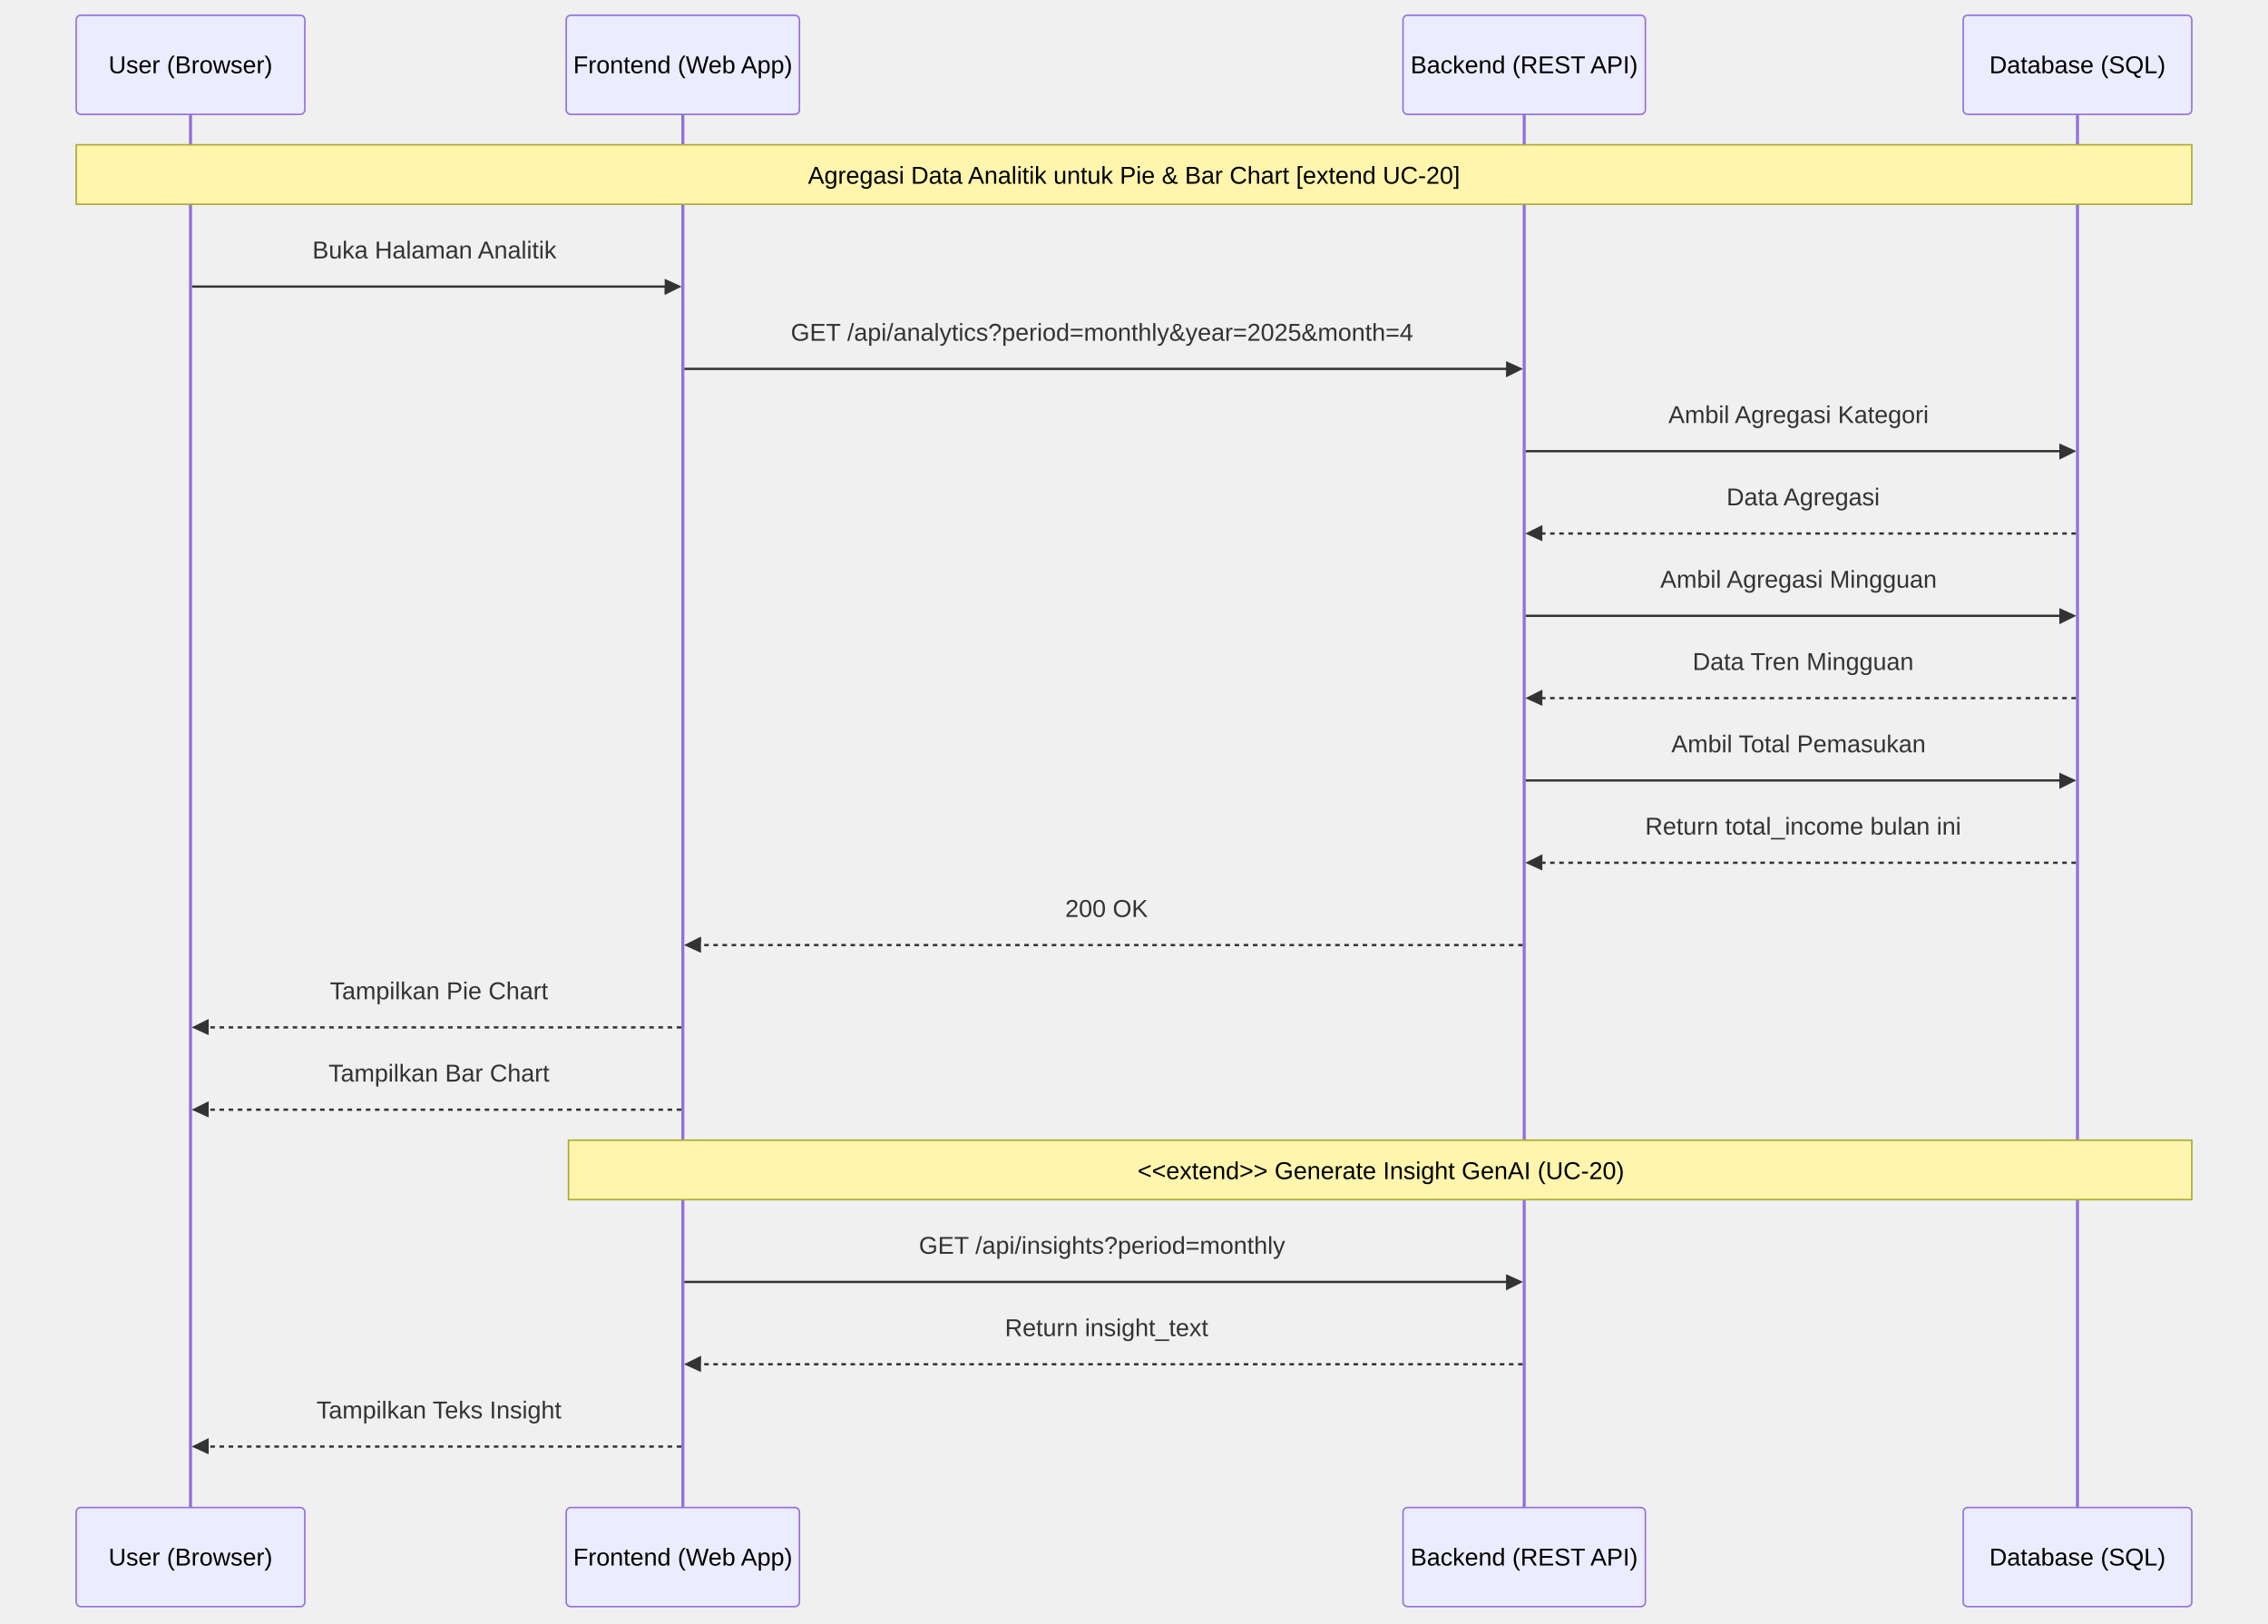
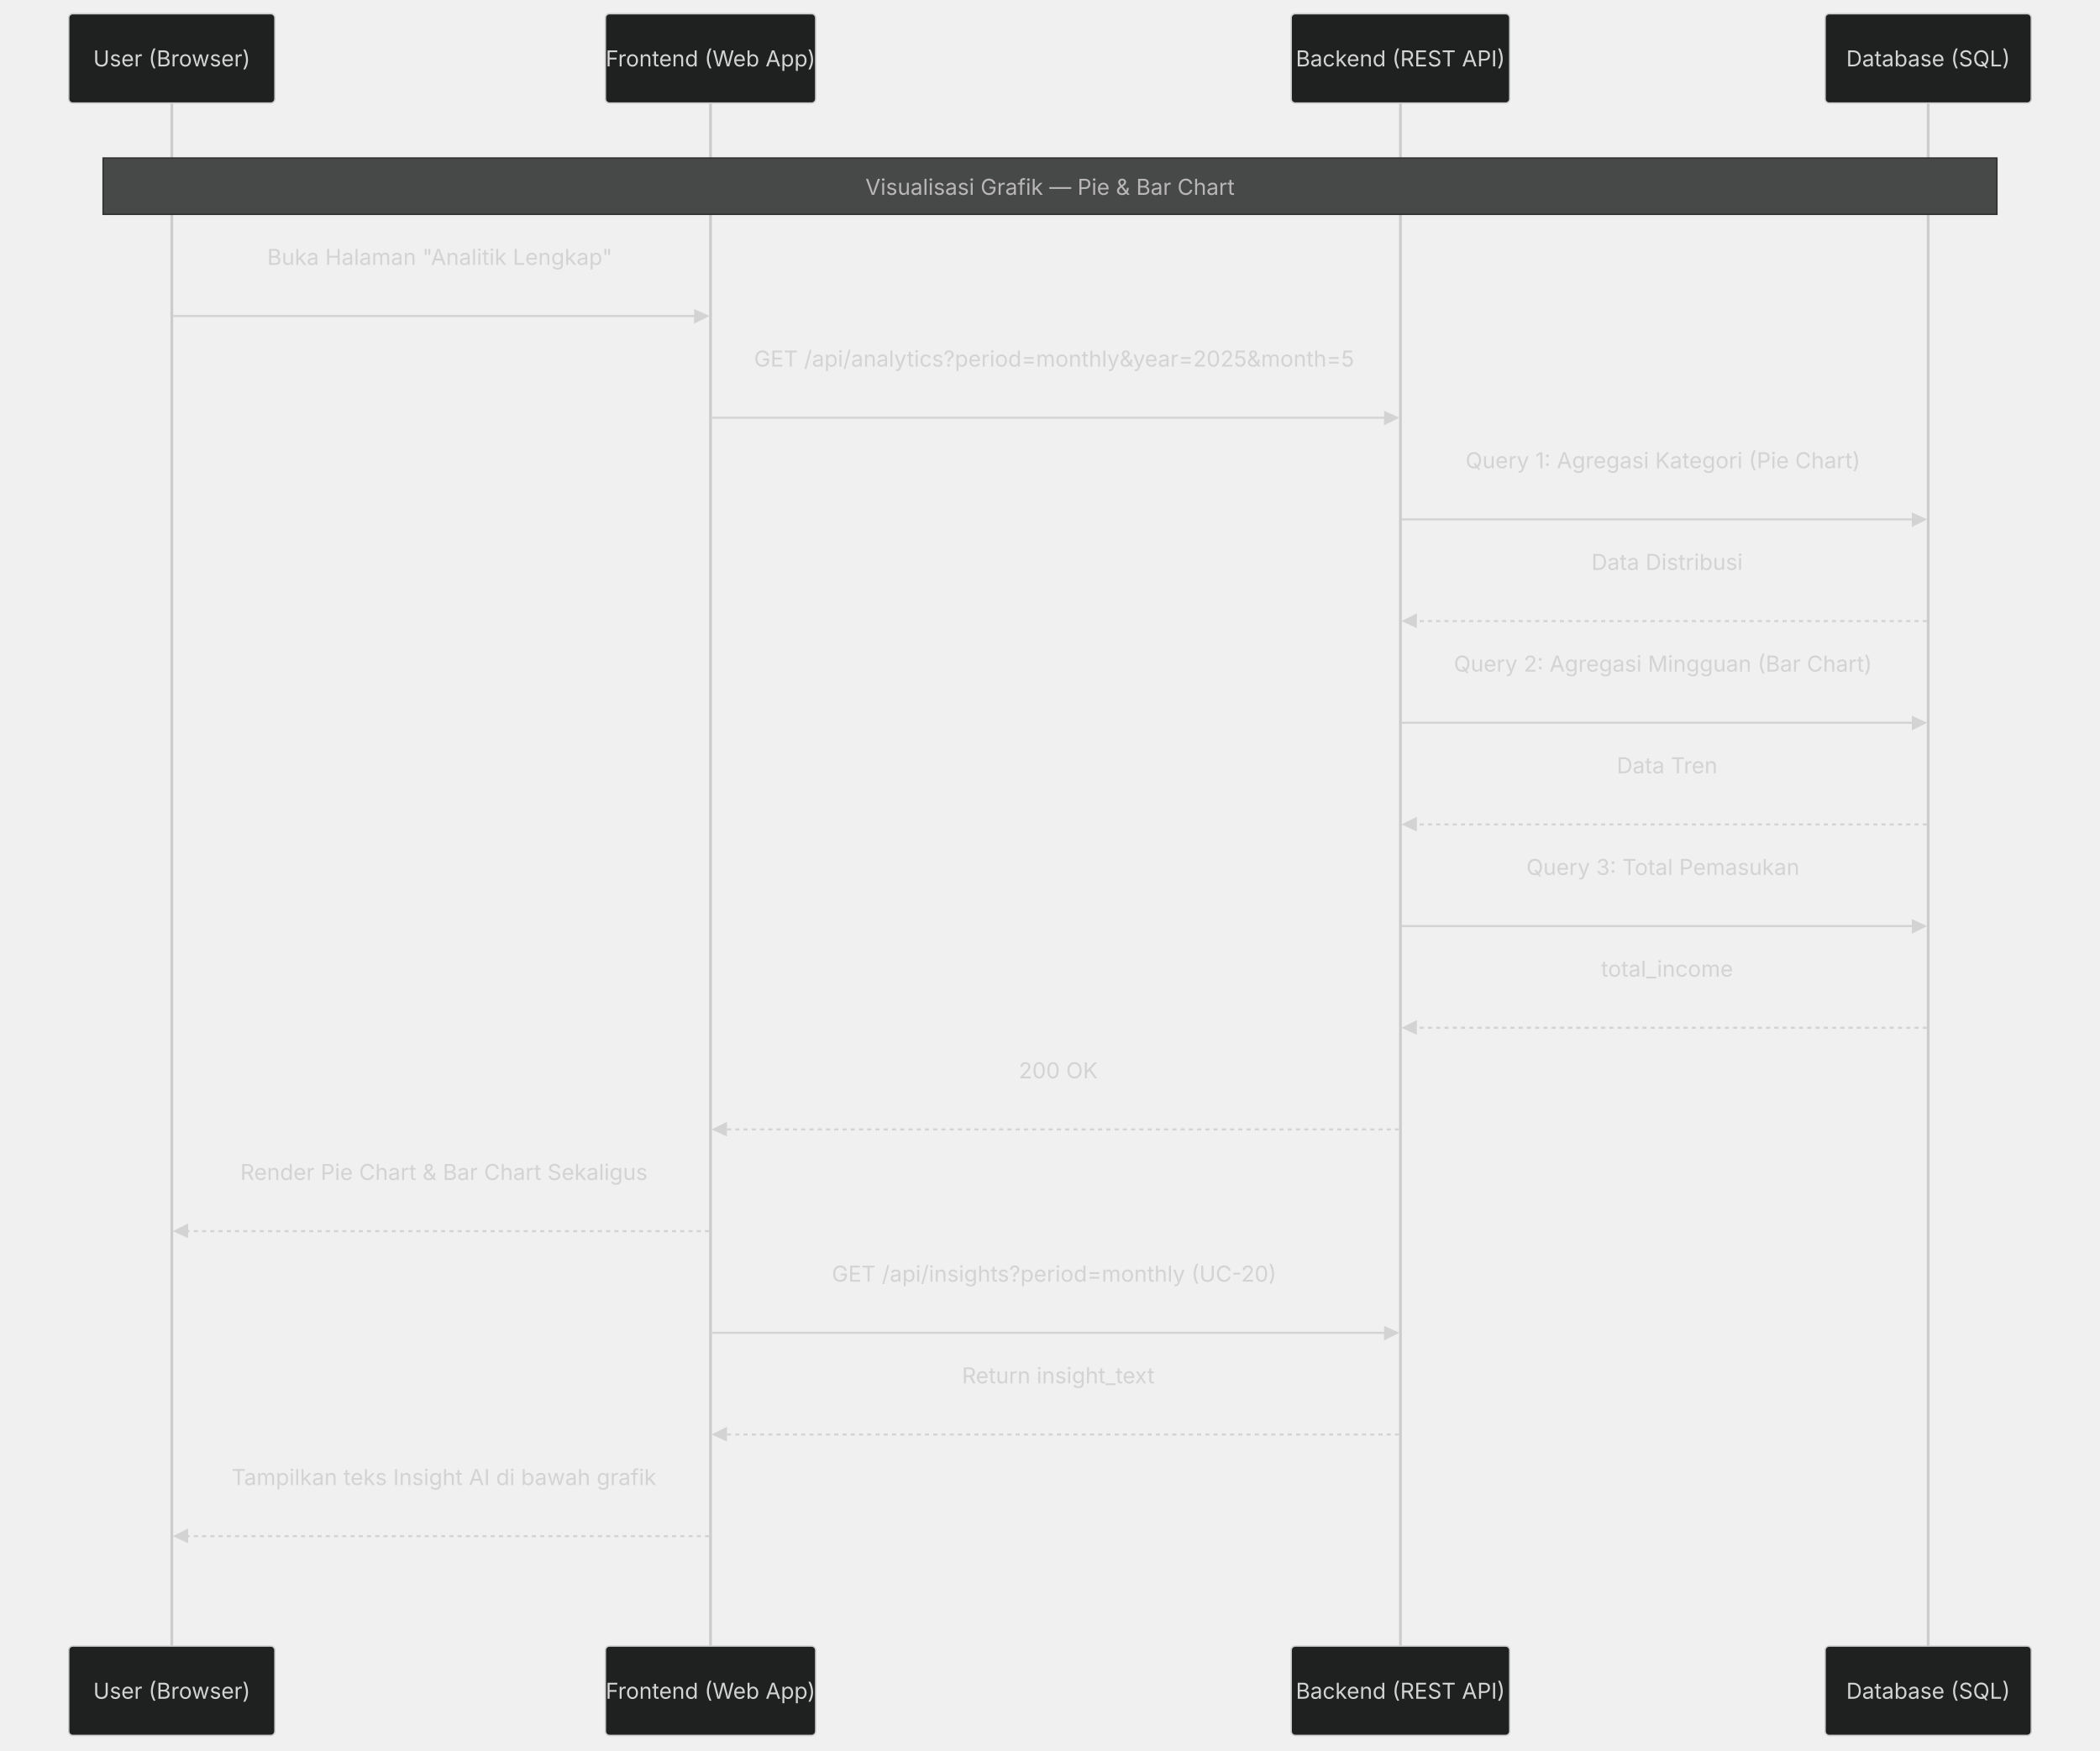
- <svg xmlns="http://www.w3.org/2000/svg" id="my-svg" width="1488" style="max-width: 1488px; background-color: transparent;" viewBox="-50 -10 1488 1065" role="graphics-document document" aria-roledescription="sequence">
+ <svg xmlns="http://www.w3.org/2000/svg" id="my-svg" width="1528" height="1274" viewBox="-50 -10 1528 1274" role="graphics-document document" aria-roledescription="sequence" style="background-color: transparent;">
  <g>
-     <rect x="1238" y="979" fill="#eaeaea" stroke="#666" width="150" height="65" name="DB" rx="3" ry="3" class="actor actor-bottom" />
-     <text x="1313" y="1011.5" dominant-baseline="central" alignment-baseline="central" class="actor actor-box" style="text-anchor: middle; font-size: 16px; font-weight: 400;">
-       <tspan x="1313" dy="0">Database (SQL)</tspan>
+     <rect x="1278" y="1188" fill="#eaeaea" stroke="#666" width="150" height="65" name="DB" rx="3" ry="3" class="actor actor-bottom" />
+     <text x="1353" y="1220.5" dominant-baseline="central" alignment-baseline="central" class="actor actor-box" style="text-anchor: middle; font-size: 16px; font-weight: 400;">
+       <tspan x="1353" dy="0">Database (SQL)</tspan>
    </text>
  </g>
  <g>
-     <rect x="870.5" y="979" fill="#eaeaea" stroke="#666" width="159" height="65" name="Server" rx="3" ry="3" class="actor actor-bottom" />
-     <text x="950" y="1011.5" dominant-baseline="central" alignment-baseline="central" class="actor actor-box" style="text-anchor: middle; font-size: 16px; font-weight: 400;">
-       <tspan x="950" dy="0">Backend (REST API)</tspan>
+     <rect x="889.5" y="1188" fill="#eaeaea" stroke="#666" width="159" height="65" name="Server" rx="3" ry="3" class="actor actor-bottom" />
+     <text x="969" y="1220.5" dominant-baseline="central" alignment-baseline="central" class="actor actor-box" style="text-anchor: middle; font-size: 16px; font-weight: 400;">
+       <tspan x="969" dy="0">Backend (REST API)</tspan>
    </text>
  </g>
  <g>
-     <rect x="321.5" y="979" fill="#eaeaea" stroke="#666" width="153" height="65" name="UI" rx="3" ry="3" class="actor actor-bottom" />
-     <text x="398" y="1011.5" dominant-baseline="central" alignment-baseline="central" class="actor actor-box" style="text-anchor: middle; font-size: 16px; font-weight: 400;">
-       <tspan x="398" dy="0">Frontend (Web App)</tspan>
+     <rect x="390.5" y="1188" fill="#eaeaea" stroke="#666" width="153" height="65" name="UI" rx="3" ry="3" class="actor actor-bottom" />
+     <text x="467" y="1220.5" dominant-baseline="central" alignment-baseline="central" class="actor actor-box" style="text-anchor: middle; font-size: 16px; font-weight: 400;">
+       <tspan x="467" dy="0">Frontend (Web App)</tspan>
    </text>
  </g>
  <g>
-     <rect x="0" y="979" fill="#eaeaea" stroke="#666" width="150" height="65" name="User" rx="3" ry="3" class="actor actor-bottom" />
-     <text x="75" y="1011.5" dominant-baseline="central" alignment-baseline="central" class="actor actor-box" style="text-anchor: middle; font-size: 16px; font-weight: 400;">
+     <rect x="0" y="1188" fill="#eaeaea" stroke="#666" width="150" height="65" name="User" rx="3" ry="3" class="actor actor-bottom" />
+     <text x="75" y="1220.5" dominant-baseline="central" alignment-baseline="central" class="actor actor-box" style="text-anchor: middle; font-size: 16px; font-weight: 400;">
      <tspan x="75" dy="0">User (Browser)</tspan>
    </text>
  </g>
  <g>
-     <line id="actor3" x1="1313" y1="65" x2="1313" y2="979" class="actor-line 200" stroke-width="0.5px" stroke="#999" name="DB" data-et="life-line" data-id="DB" />
+     <line id="actor3" x1="1353" y1="65" x2="1353" y2="1188" class="actor-line 200" stroke-width="0.5px" stroke="#999" name="DB" data-et="life-line" data-id="DB" />
    <g id="root-3" data-et="participant" data-type="participant" data-id="DB">
-       <rect x="1238" y="0" fill="#eaeaea" stroke="#666" width="150" height="65" name="DB" rx="3" ry="3" class="actor actor-top" />
-       <text x="1313" y="32.5" dominant-baseline="central" alignment-baseline="central" class="actor actor-box" style="text-anchor: middle; font-size: 16px; font-weight: 400;">
-         <tspan x="1313" dy="0">Database (SQL)</tspan>
+       <rect x="1278" y="0" fill="#eaeaea" stroke="#666" width="150" height="65" name="DB" rx="3" ry="3" class="actor actor-top" />
+       <text x="1353" y="32.5" dominant-baseline="central" alignment-baseline="central" class="actor actor-box" style="text-anchor: middle; font-size: 16px; font-weight: 400;">
+         <tspan x="1353" dy="0">Database (SQL)</tspan>
      </text>
    </g>
  </g>
  <g>
-     <line id="actor2" x1="950" y1="65" x2="950" y2="979" class="actor-line 200" stroke-width="0.5px" stroke="#999" name="Server" data-et="life-line" data-id="Server" />
+     <line id="actor2" x1="969" y1="65" x2="969" y2="1188" class="actor-line 200" stroke-width="0.5px" stroke="#999" name="Server" data-et="life-line" data-id="Server" />
    <g id="root-2" data-et="participant" data-type="participant" data-id="Server">
-       <rect x="870.5" y="0" fill="#eaeaea" stroke="#666" width="159" height="65" name="Server" rx="3" ry="3" class="actor actor-top" />
-       <text x="950" y="32.5" dominant-baseline="central" alignment-baseline="central" class="actor actor-box" style="text-anchor: middle; font-size: 16px; font-weight: 400;">
-         <tspan x="950" dy="0">Backend (REST API)</tspan>
+       <rect x="889.5" y="0" fill="#eaeaea" stroke="#666" width="159" height="65" name="Server" rx="3" ry="3" class="actor actor-top" />
+       <text x="969" y="32.5" dominant-baseline="central" alignment-baseline="central" class="actor actor-box" style="text-anchor: middle; font-size: 16px; font-weight: 400;">
+         <tspan x="969" dy="0">Backend (REST API)</tspan>
      </text>
    </g>
  </g>
  <g>
-     <line id="actor1" x1="398" y1="65" x2="398" y2="979" class="actor-line 200" stroke-width="0.5px" stroke="#999" name="UI" data-et="life-line" data-id="UI" />
+     <line id="actor1" x1="467" y1="65" x2="467" y2="1188" class="actor-line 200" stroke-width="0.5px" stroke="#999" name="UI" data-et="life-line" data-id="UI" />
    <g id="root-1" data-et="participant" data-type="participant" data-id="UI">
-       <rect x="321.5" y="0" fill="#eaeaea" stroke="#666" width="153" height="65" name="UI" rx="3" ry="3" class="actor actor-top" />
-       <text x="398" y="32.5" dominant-baseline="central" alignment-baseline="central" class="actor actor-box" style="text-anchor: middle; font-size: 16px; font-weight: 400;">
-         <tspan x="398" dy="0">Frontend (Web App)</tspan>
+       <rect x="390.5" y="0" fill="#eaeaea" stroke="#666" width="153" height="65" name="UI" rx="3" ry="3" class="actor actor-top" />
+       <text x="467" y="32.5" dominant-baseline="central" alignment-baseline="central" class="actor actor-box" style="text-anchor: middle; font-size: 16px; font-weight: 400;">
+         <tspan x="467" dy="0">Frontend (Web App)</tspan>
      </text>
    </g>
  </g>
  <g>
-     <line id="actor0" x1="75" y1="65" x2="75" y2="979" class="actor-line 200" stroke-width="0.5px" stroke="#999" name="User" data-et="life-line" data-id="User" />
+     <line id="actor0" x1="75" y1="65" x2="75" y2="1188" class="actor-line 200" stroke-width="0.5px" stroke="#999" name="User" data-et="life-line" data-id="User" />
    <g id="root-0" data-et="participant" data-type="participant" data-id="User">
      <rect x="0" y="0" fill="#eaeaea" stroke="#666" width="150" height="65" name="User" rx="3" ry="3" class="actor actor-top" />
      <text x="75" y="32.5" dominant-baseline="central" alignment-baseline="central" class="actor actor-box" style="text-anchor: middle; font-size: 16px; font-weight: 400;">
        <tspan x="75" dy="0">User (Browser)</tspan>
      </text>
    </g>
  </g>
-   <style>#my-svg{font-family:"trebuchet ms",verdana,arial,sans-serif;font-size:16px;fill:#333;}@keyframes edge-animation-frame{from{stroke-dashoffset:0;}}@keyframes dash{to{stroke-dashoffset:0;}}#my-svg .edge-animation-slow{stroke-dasharray:9,5!important;stroke-dashoffset:900;animation:dash 50s linear infinite;stroke-linecap:round;}#my-svg .edge-animation-fast{stroke-dasharray:9,5!important;stroke-dashoffset:900;animation:dash 20s linear infinite;stroke-linecap:round;}#my-svg .error-icon{fill:#552222;}#my-svg .error-text{fill:#552222;stroke:#552222;}#my-svg .edge-thickness-normal{stroke-width:1px;}#my-svg .edge-thickness-thick{stroke-width:3.5px;}#my-svg .edge-pattern-solid{stroke-dasharray:0;}#my-svg .edge-thickness-invisible{stroke-width:0;fill:none;}#my-svg .edge-pattern-dashed{stroke-dasharray:3;}#my-svg .edge-pattern-dotted{stroke-dasharray:2;}#my-svg .marker{fill:#333333;stroke:#333333;}#my-svg .marker.cross{stroke:#333333;}#my-svg svg{font-family:"trebuchet ms",verdana,arial,sans-serif;font-size:16px;}#my-svg p{margin:0;}#my-svg .actor{stroke:#9370DB;fill:#ECECFF;stroke-width:1;}#my-svg rect.actor.outer-path[data-look="neo"]{filter:drop-shadow(1px 2px 2px rgba(185, 185, 185, 1));}#my-svg rect.note[data-look="neo"]{stroke:#aaaa33;fill:#fff5ad;filter:drop-shadow(1px 2px 2px rgba(185, 185, 185, 1));}#my-svg text.actor&gt;tspan{fill:black;stroke:none;}#my-svg .actor-line{stroke:#9370DB;}#my-svg .innerArc{stroke-width:1.5;stroke-dasharray:none;}#my-svg .messageLine0{stroke-width:1.5;stroke-dasharray:none;stroke:#333;}#my-svg .messageLine1{stroke-width:1.5;stroke-dasharray:2,2;stroke:#333;}#my-svg [id$="-arrowhead"] path{fill:#333;stroke:#333;}#my-svg .sequenceNumber{fill:white;}#my-svg [id$="-sequencenumber"]{fill:#333;}#my-svg [id$="-crosshead"] path{fill:#333;stroke:#333;}#my-svg .messageText{fill:#333;stroke:none;}#my-svg .labelBox{stroke:#9370DB;fill:#ECECFF;filter:none;}#my-svg .labelText,#my-svg .labelText&gt;tspan{fill:black;stroke:none;}#my-svg .loopText,#my-svg .loopText&gt;tspan{fill:#991b1b;stroke:none;}#my-svg .loopLine{stroke-width:2px;stroke-dasharray:2,2;stroke:#9370DB;fill:#9370DB;}#my-svg .note{stroke:#aaaa33;fill:#fff5ad;}#my-svg .noteText,#my-svg .noteText&gt;tspan{fill:black;stroke:none;font-weight:normal;}#my-svg .activation0{fill:#f4f4f4;stroke:#666;}#my-svg .activation1{fill:#f4f4f4;stroke:#666;}#my-svg .activation2{fill:#f4f4f4;stroke:#666;}#my-svg .actorPopupMenu{position:absolute;}#my-svg .actorPopupMenuPanel{position:absolute;fill:#ECECFF;box-shadow:0px 8px 16px 0px rgba(0,0,0,0.2);filter:drop-shadow(3px 5px 2px rgb(0 0 0 / 0.4));}#my-svg .actor-man circle,#my-svg line{fill:#ECECFF;stroke-width:2px;}#my-svg g rect.rect{filter:drop-shadow(1px 2px 2px rgba(185, 185, 185, 1));stroke:#9370DB;}#my-svg .node .neo-node{stroke:#9370DB;}#my-svg [data-look="neo"].node rect,#my-svg [data-look="neo"].cluster rect,#my-svg [data-look="neo"].node polygon{stroke:#9370DB;filter:drop-shadow(1px 2px 2px rgba(185, 185, 185, 1));}#my-svg [data-look="neo"].node path{stroke:#9370DB;stroke-width:1px;}#my-svg [data-look="neo"].node .outer-path{filter:drop-shadow(1px 2px 2px rgba(185, 185, 185, 1));}#my-svg [data-look="neo"].node .neo-line path{stroke:#9370DB;filter:none;}#my-svg [data-look="neo"].node circle{stroke:#9370DB;filter:drop-shadow(1px 2px 2px rgba(185, 185, 185, 1));}#my-svg [data-look="neo"].node circle .state-start{fill:#000000;}#my-svg [data-look="neo"].icon-shape .icon{fill:#9370DB;filter:drop-shadow(1px 2px 2px rgba(185, 185, 185, 1));}#my-svg [data-look="neo"].icon-shape .icon-neo path{stroke:#9370DB;filter:drop-shadow(1px 2px 2px rgba(185, 185, 185, 1));}#my-svg :root{--mermaid-font-family:"trebuchet ms",verdana,arial,sans-serif;}</style>
+   <style>#my-svg{font-family:-apple-system,BlinkMacSystemFont,'Segoe UI',sans-serif;font-size:14px;fill:#ccc;}@keyframes edge-animation-frame{from{stroke-dashoffset:0;}}@keyframes dash{to{stroke-dashoffset:0;}}#my-svg .edge-animation-slow{stroke-dasharray:9,5!important;stroke-dashoffset:900;animation:dash 50s linear infinite;stroke-linecap:round;}#my-svg .edge-animation-fast{stroke-dasharray:9,5!important;stroke-dashoffset:900;animation:dash 20s linear infinite;stroke-linecap:round;}#my-svg .error-icon{fill:#a44141;}#my-svg .error-text{fill:#ddd;stroke:#ddd;}#my-svg .edge-thickness-normal{stroke-width:1px;}#my-svg .edge-thickness-thick{stroke-width:3.5px;}#my-svg .edge-pattern-solid{stroke-dasharray:0;}#my-svg .edge-thickness-invisible{stroke-width:0;fill:none;}#my-svg .edge-pattern-dashed{stroke-dasharray:3;}#my-svg .edge-pattern-dotted{stroke-dasharray:2;}#my-svg .marker{fill:lightgrey;stroke:lightgrey;}#my-svg .marker.cross{stroke:lightgrey;}#my-svg svg{font-family:-apple-system,BlinkMacSystemFont,'Segoe UI',sans-serif;font-size:14px;}#my-svg p{margin:0;}#my-svg .actor{stroke:#ccc;fill:#1f2020;stroke-width:1;}#my-svg rect.actor.outer-path[data-look="neo"]{filter:drop-shadow( 1px 2px 2px rgba(185,185,185,1));}#my-svg rect.note[data-look="neo"]{stroke:hsl(180, 0%, 18.353%);fill:hsl(180, 1.587%, 28.353%);filter:drop-shadow( 1px 2px 2px rgba(185,185,185,1));}#my-svg text.actor&gt;tspan{fill:lightgrey;stroke:none;}#my-svg .actor-line{stroke:#ccc;}#my-svg .innerArc{stroke-width:1.5;stroke-dasharray:none;}#my-svg .messageLine0{stroke-width:1.5;stroke-dasharray:none;stroke:lightgrey;}#my-svg .messageLine1{stroke-width:1.5;stroke-dasharray:2,2;stroke:lightgrey;}#my-svg [id$="-arrowhead"] path{fill:lightgrey;stroke:lightgrey;}#my-svg .sequenceNumber{fill:black;}#my-svg [id$="-sequencenumber"]{fill:lightgrey;}#my-svg [id$="-crosshead"] path{fill:lightgrey;stroke:lightgrey;}#my-svg .messageText{fill:lightgrey;stroke:none;}#my-svg .labelBox{stroke:#7c1e1e;fill:#3f1414;filter:none;}#my-svg .labelText,#my-svg .labelText&gt;tspan{fill:#f85149;stroke:none;}#my-svg .loopText,#my-svg .loopText&gt;tspan{fill:#f85149;stroke:none;}#my-svg .loopLine{stroke-width:2px;stroke-dasharray:2,2;stroke:#7c1e1e;fill:#7c1e1e;}#my-svg .note{stroke:hsl(180, 0%, 18.353%);fill:hsl(180, 1.587%, 28.353%);}#my-svg .noteText,#my-svg .noteText&gt;tspan{fill:rgb(183.848, 181.552, 181.552);stroke:none;font-weight:normal;}#my-svg .activation0{fill:hsl(180, 1.587%, 28.353%);stroke:#ccc;}#my-svg .activation1{fill:hsl(180, 1.587%, 28.353%);stroke:#ccc;}#my-svg .activation2{fill:hsl(180, 1.587%, 28.353%);stroke:#ccc;}#my-svg .actorPopupMenu{position:absolute;}#my-svg .actorPopupMenuPanel{position:absolute;fill:#1f2020;box-shadow:0px 8px 16px 0px rgba(0,0,0,0.2);filter:drop-shadow(3px 5px 2px rgb(0 0 0 / 0.4));}#my-svg .actor-man circle,#my-svg line{fill:#1f2020;stroke-width:2px;}#my-svg g rect.rect{filter:drop-shadow( 1px 2px 2px rgba(185,185,185,1));stroke:#ccc;}#my-svg .node .neo-node{stroke:#ccc;}#my-svg [data-look="neo"].node rect,#my-svg [data-look="neo"].cluster rect,#my-svg [data-look="neo"].node polygon{stroke:url(#my-svg-gradient);filter:drop-shadow( 1px 2px 2px rgba(185,185,185,1));}#my-svg [data-look="neo"].node path{stroke:url(#my-svg-gradient);stroke-width:1px;}#my-svg [data-look="neo"].node .outer-path{filter:drop-shadow( 1px 2px 2px rgba(185,185,185,1));}#my-svg [data-look="neo"].node .neo-line path{stroke:#ccc;filter:none;}#my-svg [data-look="neo"].node circle{stroke:url(#my-svg-gradient);filter:drop-shadow( 1px 2px 2px rgba(185,185,185,1));}#my-svg [data-look="neo"].node circle .state-start{fill:#000000;}#my-svg [data-look="neo"].icon-shape .icon{fill:url(#my-svg-gradient);filter:drop-shadow( 1px 2px 2px rgba(185,185,185,1));}#my-svg [data-look="neo"].icon-shape .icon-neo path{stroke:url(#my-svg-gradient);filter:drop-shadow( 1px 2px 2px rgba(185,185,185,1));}#my-svg :root{--mermaid-font-family:"trebuchet ms",verdana,arial,sans-serif;}</style>
  <g />
  <defs>
    <symbol id="my-svg-computer" width="24" height="24">
      <path transform="scale(.5)" d="M2 2v13h20v-13h-20zm18 11h-16v-9h16v9zm-10.228 6l.466-1h3.524l.467 1h-4.457zm14.228 3h-24l2-6h2.104l-1.33 4h18.45l-1.297-4h2.073l2 6zm-5-10h-14v-7h14v7z" />
    </symbol>
  </defs>
  <defs>
    <symbol id="my-svg-database" fill-rule="evenodd" clip-rule="evenodd">
      <path transform="scale(.5)" d="M12.258.001l.256.004.255.005.253.008.251.01.249.012.247.015.246.016.242.019.241.02.239.023.236.024.233.027.231.028.229.031.225.032.223.034.22.036.217.038.214.04.211.041.208.043.205.045.201.046.198.048.194.05.191.051.187.053.183.054.18.056.175.057.172.059.168.06.163.061.16.063.155.064.15.066.074.033.073.033.071.034.07.034.069.035.068.035.067.035.066.035.064.036.064.036.062.036.06.036.06.037.058.037.058.037.055.038.055.038.053.038.052.038.051.039.05.039.048.039.047.039.045.04.044.04.043.04.041.04.04.041.039.041.037.041.036.041.034.041.033.042.032.042.03.042.029.042.027.042.026.043.024.043.023.043.021.043.02.043.018.044.017.043.015.044.013.044.012.044.011.045.009.044.007.045.006.045.004.045.002.045.001.045v17l-.001.045-.002.045-.004.045-.006.045-.007.045-.009.044-.011.045-.012.044-.013.044-.015.044-.017.043-.018.044-.02.043-.021.043-.023.043-.024.043-.026.043-.027.042-.029.042-.03.042-.032.042-.033.042-.034.041-.036.041-.037.041-.039.041-.04.041-.041.04-.043.04-.044.04-.045.04-.047.039-.048.039-.05.039-.051.039-.052.038-.053.038-.055.038-.055.038-.058.037-.058.037-.06.037-.06.036-.062.036-.064.036-.064.036-.066.035-.067.035-.068.035-.069.035-.07.034-.071.034-.073.033-.074.033-.15.066-.155.064-.16.063-.163.061-.168.06-.172.059-.175.057-.18.056-.183.054-.187.053-.191.051-.194.05-.198.048-.201.046-.205.045-.208.043-.211.041-.214.04-.217.038-.22.036-.223.034-.225.032-.229.031-.231.028-.233.027-.236.024-.239.023-.241.02-.242.019-.246.016-.247.015-.249.012-.251.01-.253.008-.255.005-.256.004-.258.001-.258-.001-.256-.004-.255-.005-.253-.008-.251-.01-.249-.012-.247-.015-.245-.016-.243-.019-.241-.02-.238-.023-.236-.024-.234-.027-.231-.028-.228-.031-.226-.032-.223-.034-.22-.036-.217-.038-.214-.04-.211-.041-.208-.043-.204-.045-.201-.046-.198-.048-.195-.05-.19-.051-.187-.053-.184-.054-.179-.056-.176-.057-.172-.059-.167-.06-.164-.061-.159-.063-.155-.064-.151-.066-.074-.033-.072-.033-.072-.034-.07-.034-.069-.035-.068-.035-.067-.035-.066-.035-.064-.036-.063-.036-.062-.036-.061-.036-.06-.037-.058-.037-.057-.037-.056-.038-.055-.038-.053-.038-.052-.038-.051-.039-.049-.039-.049-.039-.046-.039-.046-.04-.044-.04-.043-.04-.041-.04-.04-.041-.039-.041-.037-.041-.036-.041-.034-.041-.033-.042-.032-.042-.03-.042-.029-.042-.027-.042-.026-.043-.024-.043-.023-.043-.021-.043-.02-.043-.018-.044-.017-.043-.015-.044-.013-.044-.012-.044-.011-.045-.009-.044-.007-.045-.006-.045-.004-.045-.002-.045-.001-.045v-17l.001-.045.002-.045.004-.045.006-.045.007-.045.009-.044.011-.045.012-.044.013-.044.015-.044.017-.043.018-.044.02-.043.021-.043.023-.043.024-.043.026-.043.027-.042.029-.042.03-.042.032-.042.033-.042.034-.041.036-.041.037-.041.039-.041.04-.041.041-.04.043-.04.044-.04.046-.04.046-.039.049-.039.049-.039.051-.039.052-.038.053-.038.055-.038.056-.038.057-.037.058-.037.06-.037.061-.036.062-.036.063-.036.064-.036.066-.035.067-.035.068-.035.069-.035.07-.034.072-.034.072-.033.074-.033.151-.066.155-.064.159-.063.164-.061.167-.06.172-.059.176-.057.179-.056.184-.054.187-.053.19-.051.195-.05.198-.048.201-.046.204-.045.208-.043.211-.041.214-.04.217-.038.22-.036.223-.034.226-.032.228-.031.231-.028.234-.027.236-.024.238-.023.241-.02.243-.019.245-.016.247-.015.249-.012.251-.01.253-.008.255-.005.256-.004.258-.001.258.001zm-9.258 20.499v.01l.001.021.003.021.004.022.005.021.006.022.007.022.009.023.01.022.011.023.012.023.013.023.015.023.016.024.017.023.018.024.019.024.021.024.022.025.023.024.024.025.052.049.056.05.061.051.066.051.07.051.075.051.079.052.084.052.088.052.092.052.097.052.102.051.105.052.11.052.114.051.119.051.123.051.127.05.131.05.135.05.139.048.144.049.147.047.152.047.155.047.16.045.163.045.167.043.171.043.176.041.178.041.183.039.187.039.19.037.194.035.197.035.202.033.204.031.209.03.212.029.216.027.219.025.222.024.226.021.23.02.233.018.236.016.24.015.243.012.246.01.249.008.253.005.256.004.259.001.26-.001.257-.004.254-.005.25-.008.247-.011.244-.012.241-.014.237-.016.233-.018.231-.021.226-.021.224-.024.22-.026.216-.027.212-.028.21-.031.205-.031.202-.034.198-.034.194-.036.191-.037.187-.039.183-.04.179-.04.175-.042.172-.043.168-.044.163-.045.16-.046.155-.046.152-.047.148-.048.143-.049.139-.049.136-.05.131-.05.126-.05.123-.051.118-.052.114-.051.11-.052.106-.052.101-.052.096-.052.092-.052.088-.053.083-.051.079-.052.074-.052.07-.051.065-.051.06-.051.056-.05.051-.05.023-.024.023-.025.021-.024.02-.024.019-.024.018-.024.017-.024.015-.023.014-.024.013-.023.012-.023.01-.023.01-.022.008-.022.006-.022.006-.022.004-.022.004-.021.001-.021.001-.021v-4.127l-.077.055-.08.053-.083.054-.085.053-.087.052-.09.052-.093.051-.095.05-.097.05-.1.049-.102.049-.105.048-.106.047-.109.047-.111.046-.114.045-.115.045-.118.044-.12.043-.122.042-.124.042-.126.041-.128.04-.13.04-.132.038-.134.038-.135.037-.138.037-.139.035-.142.035-.143.034-.144.033-.147.032-.148.031-.15.03-.151.03-.153.029-.154.027-.156.027-.158.026-.159.025-.161.024-.162.023-.163.022-.165.021-.166.02-.167.019-.169.018-.169.017-.171.016-.173.015-.173.014-.175.013-.175.012-.177.011-.178.01-.179.008-.179.008-.181.006-.182.005-.182.004-.184.003-.184.002h-.37l-.184-.002-.184-.003-.182-.004-.182-.005-.181-.006-.179-.008-.179-.008-.178-.01-.176-.011-.176-.012-.175-.013-.173-.014-.172-.015-.171-.016-.17-.017-.169-.018-.167-.019-.166-.02-.165-.021-.163-.022-.162-.023-.161-.024-.159-.025-.157-.026-.156-.027-.155-.027-.153-.029-.151-.03-.15-.03-.148-.031-.146-.032-.145-.033-.143-.034-.141-.035-.14-.035-.137-.037-.136-.037-.134-.038-.132-.038-.13-.04-.128-.04-.126-.041-.124-.042-.122-.042-.12-.044-.117-.043-.116-.045-.113-.045-.112-.046-.109-.047-.106-.047-.105-.048-.102-.049-.1-.049-.097-.05-.095-.05-.093-.052-.09-.051-.087-.052-.085-.053-.083-.054-.08-.054-.077-.054v4.127zm0-5.654v.011l.001.021.003.021.004.021.005.022.006.022.007.022.009.022.01.022.011.023.012.023.013.023.015.024.016.023.017.024.018.024.019.024.021.024.022.024.023.025.024.024.052.05.056.05.061.05.066.051.07.051.075.052.079.051.084.052.088.052.092.052.097.052.102.052.105.052.11.051.114.051.119.052.123.05.127.051.131.05.135.049.139.049.144.048.147.048.152.047.155.046.16.045.163.045.167.044.171.042.176.042.178.04.183.04.187.038.19.037.194.036.197.034.202.033.204.032.209.03.212.028.216.027.219.025.222.024.226.022.23.02.233.018.236.016.24.014.243.012.246.01.249.008.253.006.256.003.259.001.26-.001.257-.003.254-.006.25-.008.247-.01.244-.012.241-.015.237-.016.233-.018.231-.02.226-.022.224-.024.22-.025.216-.027.212-.029.21-.03.205-.032.202-.033.198-.035.194-.036.191-.037.187-.039.183-.039.179-.041.175-.042.172-.043.168-.044.163-.045.16-.045.155-.047.152-.047.148-.048.143-.048.139-.05.136-.049.131-.05.126-.051.123-.051.118-.051.114-.052.11-.052.106-.052.101-.052.096-.052.092-.052.088-.052.083-.052.079-.052.074-.051.07-.052.065-.051.06-.05.056-.051.051-.049.023-.025.023-.024.021-.025.02-.024.019-.024.018-.024.017-.024.015-.023.014-.023.013-.024.012-.022.01-.023.01-.023.008-.022.006-.022.006-.022.004-.021.004-.022.001-.021.001-.021v-4.139l-.077.054-.08.054-.083.054-.085.052-.087.053-.09.051-.093.051-.095.051-.097.05-.1.049-.102.049-.105.048-.106.047-.109.047-.111.046-.114.045-.115.044-.118.044-.12.044-.122.042-.124.042-.126.041-.128.04-.13.039-.132.039-.134.038-.135.037-.138.036-.139.036-.142.035-.143.033-.144.033-.147.033-.148.031-.15.03-.151.03-.153.028-.154.028-.156.027-.158.026-.159.025-.161.024-.162.023-.163.022-.165.021-.166.02-.167.019-.169.018-.169.017-.171.016-.173.015-.173.014-.175.013-.175.012-.177.011-.178.009-.179.009-.179.007-.181.007-.182.005-.182.004-.184.003-.184.002h-.37l-.184-.002-.184-.003-.182-.004-.182-.005-.181-.007-.179-.007-.179-.009-.178-.009-.176-.011-.176-.012-.175-.013-.173-.014-.172-.015-.171-.016-.17-.017-.169-.018-.167-.019-.166-.02-.165-.021-.163-.022-.162-.023-.161-.024-.159-.025-.157-.026-.156-.027-.155-.028-.153-.028-.151-.03-.15-.03-.148-.031-.146-.033-.145-.033-.143-.033-.141-.035-.14-.036-.137-.036-.136-.037-.134-.038-.132-.039-.13-.039-.128-.04-.126-.041-.124-.042-.122-.043-.12-.043-.117-.044-.116-.044-.113-.046-.112-.046-.109-.046-.106-.047-.105-.048-.102-.049-.1-.049-.097-.05-.095-.051-.093-.051-.09-.051-.087-.053-.085-.052-.083-.054-.08-.054-.077-.054v4.139zm0-5.666v.011l.001.02.003.022.004.021.005.022.006.021.007.022.009.023.01.022.011.023.012.023.013.023.015.023.016.024.017.024.018.023.019.024.021.025.022.024.023.024.024.025.052.05.056.05.061.05.066.051.07.051.075.052.079.051.084.052.088.052.092.052.097.052.102.052.105.051.11.052.114.051.119.051.123.051.127.05.131.05.135.05.139.049.144.048.147.048.152.047.155.046.16.045.163.045.167.043.171.043.176.042.178.04.183.04.187.038.19.037.194.036.197.034.202.033.204.032.209.03.212.028.216.027.219.025.222.024.226.021.23.02.233.018.236.017.24.014.243.012.246.01.249.008.253.006.256.003.259.001.26-.001.257-.003.254-.006.25-.008.247-.01.244-.013.241-.014.237-.016.233-.018.231-.02.226-.022.224-.024.22-.025.216-.027.212-.029.21-.03.205-.032.202-.033.198-.035.194-.036.191-.037.187-.039.183-.039.179-.041.175-.042.172-.043.168-.044.163-.045.16-.045.155-.047.152-.047.148-.048.143-.049.139-.049.136-.049.131-.051.126-.05.123-.051.118-.052.114-.051.11-.052.106-.052.101-.052.096-.052.092-.052.088-.052.083-.052.079-.052.074-.052.07-.051.065-.051.06-.051.056-.05.051-.049.023-.025.023-.025.021-.024.02-.024.019-.024.018-.024.017-.024.015-.023.014-.024.013-.023.012-.023.01-.022.01-.023.008-.022.006-.022.006-.022.004-.022.004-.021.001-.021.001-.021v-4.153l-.077.054-.08.054-.083.053-.085.053-.087.053-.09.051-.093.051-.095.051-.097.05-.1.049-.102.048-.105.048-.106.048-.109.046-.111.046-.114.046-.115.044-.118.044-.12.043-.122.043-.124.042-.126.041-.128.04-.13.039-.132.039-.134.038-.135.037-.138.036-.139.036-.142.034-.143.034-.144.033-.147.032-.148.032-.15.03-.151.03-.153.028-.154.028-.156.027-.158.026-.159.024-.161.024-.162.023-.163.023-.165.021-.166.02-.167.019-.169.018-.169.017-.171.016-.173.015-.173.014-.175.013-.175.012-.177.01-.178.01-.179.009-.179.007-.181.006-.182.006-.182.004-.184.003-.184.001-.185.001-.185-.001-.184-.001-.184-.003-.182-.004-.182-.006-.181-.006-.179-.007-.179-.009-.178-.01-.176-.01-.176-.012-.175-.013-.173-.014-.172-.015-.171-.016-.17-.017-.169-.018-.167-.019-.166-.02-.165-.021-.163-.023-.162-.023-.161-.024-.159-.024-.157-.026-.156-.027-.155-.028-.153-.028-.151-.03-.15-.03-.148-.032-.146-.032-.145-.033-.143-.034-.141-.034-.14-.036-.137-.036-.136-.037-.134-.038-.132-.039-.13-.039-.128-.041-.126-.041-.124-.041-.122-.043-.12-.043-.117-.044-.116-.044-.113-.046-.112-.046-.109-.046-.106-.048-.105-.048-.102-.048-.1-.05-.097-.049-.095-.051-.093-.051-.09-.052-.087-.052-.085-.053-.083-.053-.08-.054-.077-.054v4.153zm8.74-8.179l-.257.004-.254.005-.25.008-.247.011-.244.012-.241.014-.237.016-.233.018-.231.021-.226.022-.224.023-.22.026-.216.027-.212.028-.21.031-.205.032-.202.033-.198.034-.194.036-.191.038-.187.038-.183.04-.179.041-.175.042-.172.043-.168.043-.163.045-.16.046-.155.046-.152.048-.148.048-.143.048-.139.049-.136.05-.131.05-.126.051-.123.051-.118.051-.114.052-.11.052-.106.052-.101.052-.096.052-.092.052-.088.052-.083.052-.079.052-.074.051-.07.052-.065.051-.06.05-.056.05-.051.05-.023.025-.023.024-.021.024-.02.025-.019.024-.018.024-.017.023-.015.024-.014.023-.013.023-.012.023-.01.023-.01.022-.008.022-.006.023-.006.021-.004.022-.004.021-.001.021-.001.021.001.021.001.021.004.021.004.022.006.021.006.023.008.022.01.022.01.023.012.023.013.023.014.023.015.024.017.023.018.024.019.024.02.025.021.024.023.024.023.025.051.05.056.05.06.05.065.051.07.052.074.051.079.052.083.052.088.052.092.052.096.052.101.052.106.052.11.052.114.052.118.051.123.051.126.051.131.05.136.05.139.049.143.048.148.048.152.048.155.046.16.046.163.045.168.043.172.043.175.042.179.041.183.04.187.038.191.038.194.036.198.034.202.033.205.032.21.031.212.028.216.027.22.026.224.023.226.022.231.021.233.018.237.016.241.014.244.012.247.011.25.008.254.005.257.004.26.001.26-.001.257-.004.254-.005.25-.008.247-.011.244-.012.241-.014.237-.016.233-.018.231-.021.226-.022.224-.023.22-.026.216-.027.212-.028.21-.031.205-.032.202-.033.198-.034.194-.036.191-.038.187-.038.183-.04.179-.041.175-.042.172-.043.168-.043.163-.045.16-.046.155-.046.152-.048.148-.048.143-.048.139-.049.136-.05.131-.05.126-.051.123-.051.118-.051.114-.052.11-.052.106-.052.101-.052.096-.052.092-.052.088-.052.083-.052.079-.052.074-.051.07-.052.065-.051.06-.05.056-.05.051-.05.023-.025.023-.024.021-.024.02-.025.019-.024.018-.024.017-.023.015-.024.014-.023.013-.023.012-.023.01-.023.01-.022.008-.022.006-.023.006-.021.004-.022.004-.021.001-.021.001-.021-.001-.021-.001-.021-.004-.021-.004-.022-.006-.021-.006-.023-.008-.022-.01-.022-.01-.023-.012-.023-.013-.023-.014-.023-.015-.024-.017-.023-.018-.024-.019-.024-.02-.025-.021-.024-.023-.024-.023-.025-.051-.05-.056-.05-.06-.05-.065-.051-.07-.052-.074-.051-.079-.052-.083-.052-.088-.052-.092-.052-.096-.052-.101-.052-.106-.052-.11-.052-.114-.052-.118-.051-.123-.051-.126-.051-.131-.05-.136-.05-.139-.049-.143-.048-.148-.048-.152-.048-.155-.046-.16-.046-.163-.045-.168-.043-.172-.043-.175-.042-.179-.041-.183-.04-.187-.038-.191-.038-.194-.036-.198-.034-.202-.033-.205-.032-.21-.031-.212-.028-.216-.027-.22-.026-.224-.023-.226-.022-.231-.021-.233-.018-.237-.016-.241-.014-.244-.012-.247-.011-.25-.008-.254-.005-.257-.004-.26-.001-.26.001z" />
    </symbol>
  </defs>
  <defs>
    <symbol id="my-svg-clock" width="24" height="24">
      <path transform="scale(.5)" d="M12 2c5.514 0 10 4.486 10 10s-4.486 10-10 10-10-4.486-10-10 4.486-10 10-10zm0-2c-6.627 0-12 5.373-12 12s5.373 12 12 12 12-5.373 12-12-5.373-12-12-12zm5.848 12.459c.202.038.202.333.001.372-1.907.361-6.045 1.111-6.547 1.111-.719 0-1.301-.582-1.301-1.301 0-.512.77-5.447 1.125-7.445.034-.192.312-.181.343.014l.985 6.238 5.394 1.011z" />
    </symbol>
  </defs>
  <defs>
    <marker id="my-svg-arrowhead" refX="7.9" refY="5" markerUnits="userSpaceOnUse" markerWidth="12" markerHeight="12" orient="auto-start-reverse">
      <path d="M -1 0 L 10 5 L 0 10 z" />
    </marker>
  </defs>
  <defs>
    <marker id="my-svg-crosshead" markerWidth="15" markerHeight="8" orient="auto" refX="4" refY="4.5">
      <path fill="none" stroke="#000000" stroke-width="1pt" d="M 1,2 L 6,7 M 6,2 L 1,7" style="stroke-dasharray: 0, 0;" />
    </marker>
  </defs>
  <defs>
    <marker id="my-svg-filled-head" refX="15.5" refY="7" markerWidth="20" markerHeight="28" orient="auto">
      <path d="M 18,7 L9,13 L14,7 L9,1 Z" />
    </marker>
  </defs>
  <defs>
    <marker id="my-svg-sequencenumber" refX="15" refY="15" markerWidth="60" markerHeight="40" orient="auto">
      <circle cx="15" cy="15" r="6" />
    </marker>
  </defs>
  <defs>
    <marker id="my-svg-solidTopArrowHead" refX="7.9" refY="7.25" markerUnits="userSpaceOnUse" markerWidth="12" markerHeight="12" orient="auto-start-reverse">
      <path d="M 0 0 L 10 8 L 0 8 z" />
    </marker>
  </defs>
  <defs>
    <marker id="my-svg-solidBottomArrowHead" refX="7.9" refY="0.75" markerUnits="userSpaceOnUse" markerWidth="12" markerHeight="12" orient="auto-start-reverse">
      <path d="M 0 0 L 10 0 L 0 8 z" />
    </marker>
  </defs>
  <defs>
    <marker id="my-svg-stickTopArrowHead" refX="7.5" refY="7" markerUnits="userSpaceOnUse" markerWidth="12" markerHeight="12" orient="auto-start-reverse">
      <path d="M 0 0 L 7 7" stroke="black" stroke-width="1.5" fill="none" />
    </marker>
  </defs>
  <defs>
    <marker id="my-svg-stickBottomArrowHead" refX="7.5" refY="0" markerUnits="userSpaceOnUse" markerWidth="12" markerHeight="12" orient="auto-start-reverse">
      <path d="M 0 7 L 7 0" stroke="black" stroke-width="1.5" fill="none" />
    </marker>
  </defs>
  <g data-et="note" data-id="i0">
-     <rect x="0" y="85" fill="#EDF2AE" stroke="#666" width="1388" height="39" class="note" />
-     <text x="694" y="90" text-anchor="middle" dominant-baseline="middle" alignment-baseline="middle" class="noteText" dy="1em" style="font-size: 16px; font-weight: 400;">
-       <tspan x="694">Agregasi Data Analitik untuk Pie &amp; Bar Chart [extend UC-20]</tspan>
+     <rect x="25" y="105" fill="#EDF2AE" stroke="#666" width="1378" height="41" class="note" />
+     <text x="714" y="110" text-anchor="middle" dominant-baseline="middle" alignment-baseline="middle" class="noteText" dy="1em" style="font-size: 16px; font-weight: 400;">
+       <tspan x="714">Visualisasi Grafik — Pie &amp; Bar Chart</tspan>
    </text>
  </g>
-   <g data-et="note" data-id="i12">
-     <rect x="323" y="738" fill="#EDF2AE" stroke="#666" width="1065" height="39" class="note" />
-     <text x="856" y="743" text-anchor="middle" dominant-baseline="middle" alignment-baseline="middle" class="noteText" dy="1em" style="font-size: 16px; font-weight: 400;">
-       <tspan x="856">&lt;&lt;extend&gt;&gt; Generate Insight GenAI (UC-20)</tspan>
-     </text>
-   </g>
-   <text x="235" y="139" text-anchor="middle" dominant-baseline="middle" alignment-baseline="middle" class="messageText" dy="1em" style="font-size: 16px; font-weight: 400;">Buka Halaman Analitik</text>
-   <line x1="76" y1="178" x2="394" y2="178" class="messageLine0" data-et="message" data-id="i1" data-from="User" data-to="UI" stroke-width="2" stroke="none" marker-end="url(#my-svg-arrowhead)" style="fill: none;" />
-   <text x="673" y="193" text-anchor="middle" dominant-baseline="middle" alignment-baseline="middle" class="messageText" dy="1em" style="font-size: 16px; font-weight: 400;">GET /api/analytics?period=monthly&amp;year=2025&amp;month=4</text>
-   <line x1="399" y1="232" x2="946" y2="232" class="messageLine0" data-et="message" data-id="i2" data-from="UI" data-to="Server" stroke-width="2" stroke="none" marker-end="url(#my-svg-arrowhead)" style="fill: none;" />
-   <text x="1130" y="247" text-anchor="middle" dominant-baseline="middle" alignment-baseline="middle" class="messageText" dy="1em" style="font-size: 16px; font-weight: 400;">Ambil Agregasi Kategori</text>
-   <line x1="951" y1="286" x2="1309" y2="286" class="messageLine0" data-et="message" data-id="i3" data-from="Server" data-to="DB" stroke-width="2" stroke="none" marker-end="url(#my-svg-arrowhead)" style="fill: none;" />
-   <text x="1133" y="301" text-anchor="middle" dominant-baseline="middle" alignment-baseline="middle" class="messageText" dy="1em" style="font-size: 16px; font-weight: 400;">Data Agregasi</text>
-   <line x1="1312" y1="340" x2="954" y2="340" class="messageLine1" data-et="message" data-id="i4" data-from="DB" data-to="Server" stroke-width="2" stroke="none" marker-end="url(#my-svg-arrowhead)" style="stroke-dasharray: 3, 3; fill: none;" />
-   <text x="1130" y="355" text-anchor="middle" dominant-baseline="middle" alignment-baseline="middle" class="messageText" dy="1em" style="font-size: 16px; font-weight: 400;">Ambil Agregasi Mingguan</text>
-   <line x1="951" y1="394" x2="1309" y2="394" class="messageLine0" data-et="message" data-id="i5" data-from="Server" data-to="DB" stroke-width="2" stroke="none" marker-end="url(#my-svg-arrowhead)" style="fill: none;" />
-   <text x="1133" y="409" text-anchor="middle" dominant-baseline="middle" alignment-baseline="middle" class="messageText" dy="1em" style="font-size: 16px; font-weight: 400;">Data Tren Mingguan</text>
-   <line x1="1312" y1="448" x2="954" y2="448" class="messageLine1" data-et="message" data-id="i6" data-from="DB" data-to="Server" stroke-width="2" stroke="none" marker-end="url(#my-svg-arrowhead)" style="stroke-dasharray: 3, 3; fill: none;" />
-   <text x="1130" y="463" text-anchor="middle" dominant-baseline="middle" alignment-baseline="middle" class="messageText" dy="1em" style="font-size: 16px; font-weight: 400;">Ambil Total Pemasukan</text>
-   <line x1="951" y1="502" x2="1309" y2="502" class="messageLine0" data-et="message" data-id="i7" data-from="Server" data-to="DB" stroke-width="2" stroke="none" marker-end="url(#my-svg-arrowhead)" style="fill: none;" />
-   <text x="1133" y="517" text-anchor="middle" dominant-baseline="middle" alignment-baseline="middle" class="messageText" dy="1em" style="font-size: 16px; font-weight: 400;">Return total_income bulan ini</text>
-   <line x1="1312" y1="556" x2="954" y2="556" class="messageLine1" data-et="message" data-id="i8" data-from="DB" data-to="Server" stroke-width="2" stroke="none" marker-end="url(#my-svg-arrowhead)" style="stroke-dasharray: 3, 3; fill: none;" />
-   <text x="676" y="571" text-anchor="middle" dominant-baseline="middle" alignment-baseline="middle" class="messageText" dy="1em" style="font-size: 16px; font-weight: 400;">200 OK</text>
-   <line x1="949" y1="610" x2="402" y2="610" class="messageLine1" data-et="message" data-id="i9" data-from="Server" data-to="UI" stroke-width="2" stroke="none" marker-end="url(#my-svg-arrowhead)" style="stroke-dasharray: 3, 3; fill: none;" />
-   <text x="238" y="625" text-anchor="middle" dominant-baseline="middle" alignment-baseline="middle" class="messageText" dy="1em" style="font-size: 16px; font-weight: 400;">Tampilkan Pie Chart</text>
-   <line x1="397" y1="664" x2="79" y2="664" class="messageLine1" data-et="message" data-id="i10" data-from="UI" data-to="User" stroke-width="2" stroke="none" marker-end="url(#my-svg-arrowhead)" style="stroke-dasharray: 3, 3; fill: none;" />
-   <text x="238" y="679" text-anchor="middle" dominant-baseline="middle" alignment-baseline="middle" class="messageText" dy="1em" style="font-size: 16px; font-weight: 400;">Tampilkan Bar Chart</text>
-   <line x1="397" y1="718" x2="79" y2="718" class="messageLine1" data-et="message" data-id="i11" data-from="UI" data-to="User" stroke-width="2" stroke="none" marker-end="url(#my-svg-arrowhead)" style="stroke-dasharray: 3, 3; fill: none;" />
-   <text x="673" y="792" text-anchor="middle" dominant-baseline="middle" alignment-baseline="middle" class="messageText" dy="1em" style="font-size: 16px; font-weight: 400;">GET /api/insights?period=monthly</text>
-   <line x1="399" y1="831" x2="946" y2="831" class="messageLine0" data-et="message" data-id="i13" data-from="UI" data-to="Server" stroke-width="2" stroke="none" marker-end="url(#my-svg-arrowhead)" style="fill: none;" />
-   <text x="676" y="846" text-anchor="middle" dominant-baseline="middle" alignment-baseline="middle" class="messageText" dy="1em" style="font-size: 16px; font-weight: 400;">Return insight_text</text>
-   <line x1="949" y1="885" x2="402" y2="885" class="messageLine1" data-et="message" data-id="i14" data-from="Server" data-to="UI" stroke-width="2" stroke="none" marker-end="url(#my-svg-arrowhead)" style="stroke-dasharray: 3, 3; fill: none;" />
-   <text x="238" y="900" text-anchor="middle" dominant-baseline="middle" alignment-baseline="middle" class="messageText" dy="1em" style="font-size: 16px; font-weight: 400;">Tampilkan Teks Insight</text>
-   <line x1="397" y1="939" x2="79" y2="939" class="messageLine1" data-et="message" data-id="i15" data-from="UI" data-to="User" stroke-width="2" stroke="none" marker-end="url(#my-svg-arrowhead)" style="stroke-dasharray: 3, 3; fill: none;" />
+   <text x="270" y="161" text-anchor="middle" dominant-baseline="middle" alignment-baseline="middle" class="messageText" dy="1em" style="font-size: 16px; font-weight: 400;">Buka Halaman "Analitik Lengkap"</text>
+   <line x1="76" y1="220" x2="463" y2="220" class="messageLine0" data-et="message" data-id="i1" data-from="User" data-to="UI" stroke-width="2" stroke="none" marker-end="url(#my-svg-arrowhead)" style="fill: none;" />
+   <text x="717" y="235" text-anchor="middle" dominant-baseline="middle" alignment-baseline="middle" class="messageText" dy="1em" style="font-size: 16px; font-weight: 400;">GET /api/analytics?period=monthly&amp;year=2025&amp;month=5</text>
+   <line x1="468" y1="294" x2="965" y2="294" class="messageLine0" data-et="message" data-id="i2" data-from="UI" data-to="Server" stroke-width="2" stroke="none" marker-end="url(#my-svg-arrowhead)" style="fill: none;" />
+   <text x="1160" y="309" text-anchor="middle" dominant-baseline="middle" alignment-baseline="middle" class="messageText" dy="1em" style="font-size: 16px; font-weight: 400;">Query 1: Agregasi Kategori (Pie Chart)</text>
+   <line x1="970" y1="368" x2="1349" y2="368" class="messageLine0" data-et="message" data-id="i3" data-from="Server" data-to="DB" stroke-width="2" stroke="none" marker-end="url(#my-svg-arrowhead)" style="fill: none;" />
+   <text x="1163" y="383" text-anchor="middle" dominant-baseline="middle" alignment-baseline="middle" class="messageText" dy="1em" style="font-size: 16px; font-weight: 400;">Data Distribusi</text>
+   <line x1="1352" y1="442" x2="973" y2="442" class="messageLine1" data-et="message" data-id="i4" data-from="DB" data-to="Server" stroke-width="2" stroke="none" marker-end="url(#my-svg-arrowhead)" style="stroke-dasharray: 3, 3; fill: none;" />
+   <text x="1160" y="457" text-anchor="middle" dominant-baseline="middle" alignment-baseline="middle" class="messageText" dy="1em" style="font-size: 16px; font-weight: 400;">Query 2: Agregasi Mingguan (Bar Chart)</text>
+   <line x1="970" y1="516" x2="1349" y2="516" class="messageLine0" data-et="message" data-id="i5" data-from="Server" data-to="DB" stroke-width="2" stroke="none" marker-end="url(#my-svg-arrowhead)" style="fill: none;" />
+   <text x="1163" y="531" text-anchor="middle" dominant-baseline="middle" alignment-baseline="middle" class="messageText" dy="1em" style="font-size: 16px; font-weight: 400;">Data Tren</text>
+   <line x1="1352" y1="590" x2="973" y2="590" class="messageLine1" data-et="message" data-id="i6" data-from="DB" data-to="Server" stroke-width="2" stroke="none" marker-end="url(#my-svg-arrowhead)" style="stroke-dasharray: 3, 3; fill: none;" />
+   <text x="1160" y="605" text-anchor="middle" dominant-baseline="middle" alignment-baseline="middle" class="messageText" dy="1em" style="font-size: 16px; font-weight: 400;">Query 3: Total Pemasukan</text>
+   <line x1="970" y1="664" x2="1349" y2="664" class="messageLine0" data-et="message" data-id="i7" data-from="Server" data-to="DB" stroke-width="2" stroke="none" marker-end="url(#my-svg-arrowhead)" style="fill: none;" />
+   <text x="1163" y="679" text-anchor="middle" dominant-baseline="middle" alignment-baseline="middle" class="messageText" dy="1em" style="font-size: 16px; font-weight: 400;">total_income</text>
+   <line x1="1352" y1="738" x2="973" y2="738" class="messageLine1" data-et="message" data-id="i8" data-from="DB" data-to="Server" stroke-width="2" stroke="none" marker-end="url(#my-svg-arrowhead)" style="stroke-dasharray: 3, 3; fill: none;" />
+   <text x="720" y="753" text-anchor="middle" dominant-baseline="middle" alignment-baseline="middle" class="messageText" dy="1em" style="font-size: 16px; font-weight: 400;">200 OK</text>
+   <line x1="968" y1="812" x2="471" y2="812" class="messageLine1" data-et="message" data-id="i9" data-from="Server" data-to="UI" stroke-width="2" stroke="none" marker-end="url(#my-svg-arrowhead)" style="stroke-dasharray: 3, 3; fill: none;" />
+   <text x="273" y="827" text-anchor="middle" dominant-baseline="middle" alignment-baseline="middle" class="messageText" dy="1em" style="font-size: 16px; font-weight: 400;">Render Pie Chart &amp; Bar Chart Sekaligus</text>
+   <line x1="466" y1="886" x2="79" y2="886" class="messageLine1" data-et="message" data-id="i10" data-from="UI" data-to="User" stroke-width="2" stroke="none" marker-end="url(#my-svg-arrowhead)" style="stroke-dasharray: 3, 3; fill: none;" />
+   <text x="717" y="901" text-anchor="middle" dominant-baseline="middle" alignment-baseline="middle" class="messageText" dy="1em" style="font-size: 16px; font-weight: 400;">GET /api/insights?period=monthly (UC-20)</text>
+   <line x1="468" y1="960" x2="965" y2="960" class="messageLine0" data-et="message" data-id="i11" data-from="UI" data-to="Server" stroke-width="2" stroke="none" marker-end="url(#my-svg-arrowhead)" style="fill: none;" />
+   <text x="720" y="975" text-anchor="middle" dominant-baseline="middle" alignment-baseline="middle" class="messageText" dy="1em" style="font-size: 16px; font-weight: 400;">Return insight_text</text>
+   <line x1="968" y1="1034" x2="471" y2="1034" class="messageLine1" data-et="message" data-id="i12" data-from="Server" data-to="UI" stroke-width="2" stroke="none" marker-end="url(#my-svg-arrowhead)" style="stroke-dasharray: 3, 3; fill: none;" />
+   <text x="273" y="1049" text-anchor="middle" dominant-baseline="middle" alignment-baseline="middle" class="messageText" dy="1em" style="font-size: 16px; font-weight: 400;">Tampilkan teks Insight AI di bawah grafik</text>
+   <line x1="466" y1="1108" x2="79" y2="1108" class="messageLine1" data-et="message" data-id="i13" data-from="UI" data-to="User" stroke-width="2" stroke="none" marker-end="url(#my-svg-arrowhead)" style="stroke-dasharray: 3, 3; fill: none;" />
</svg>
